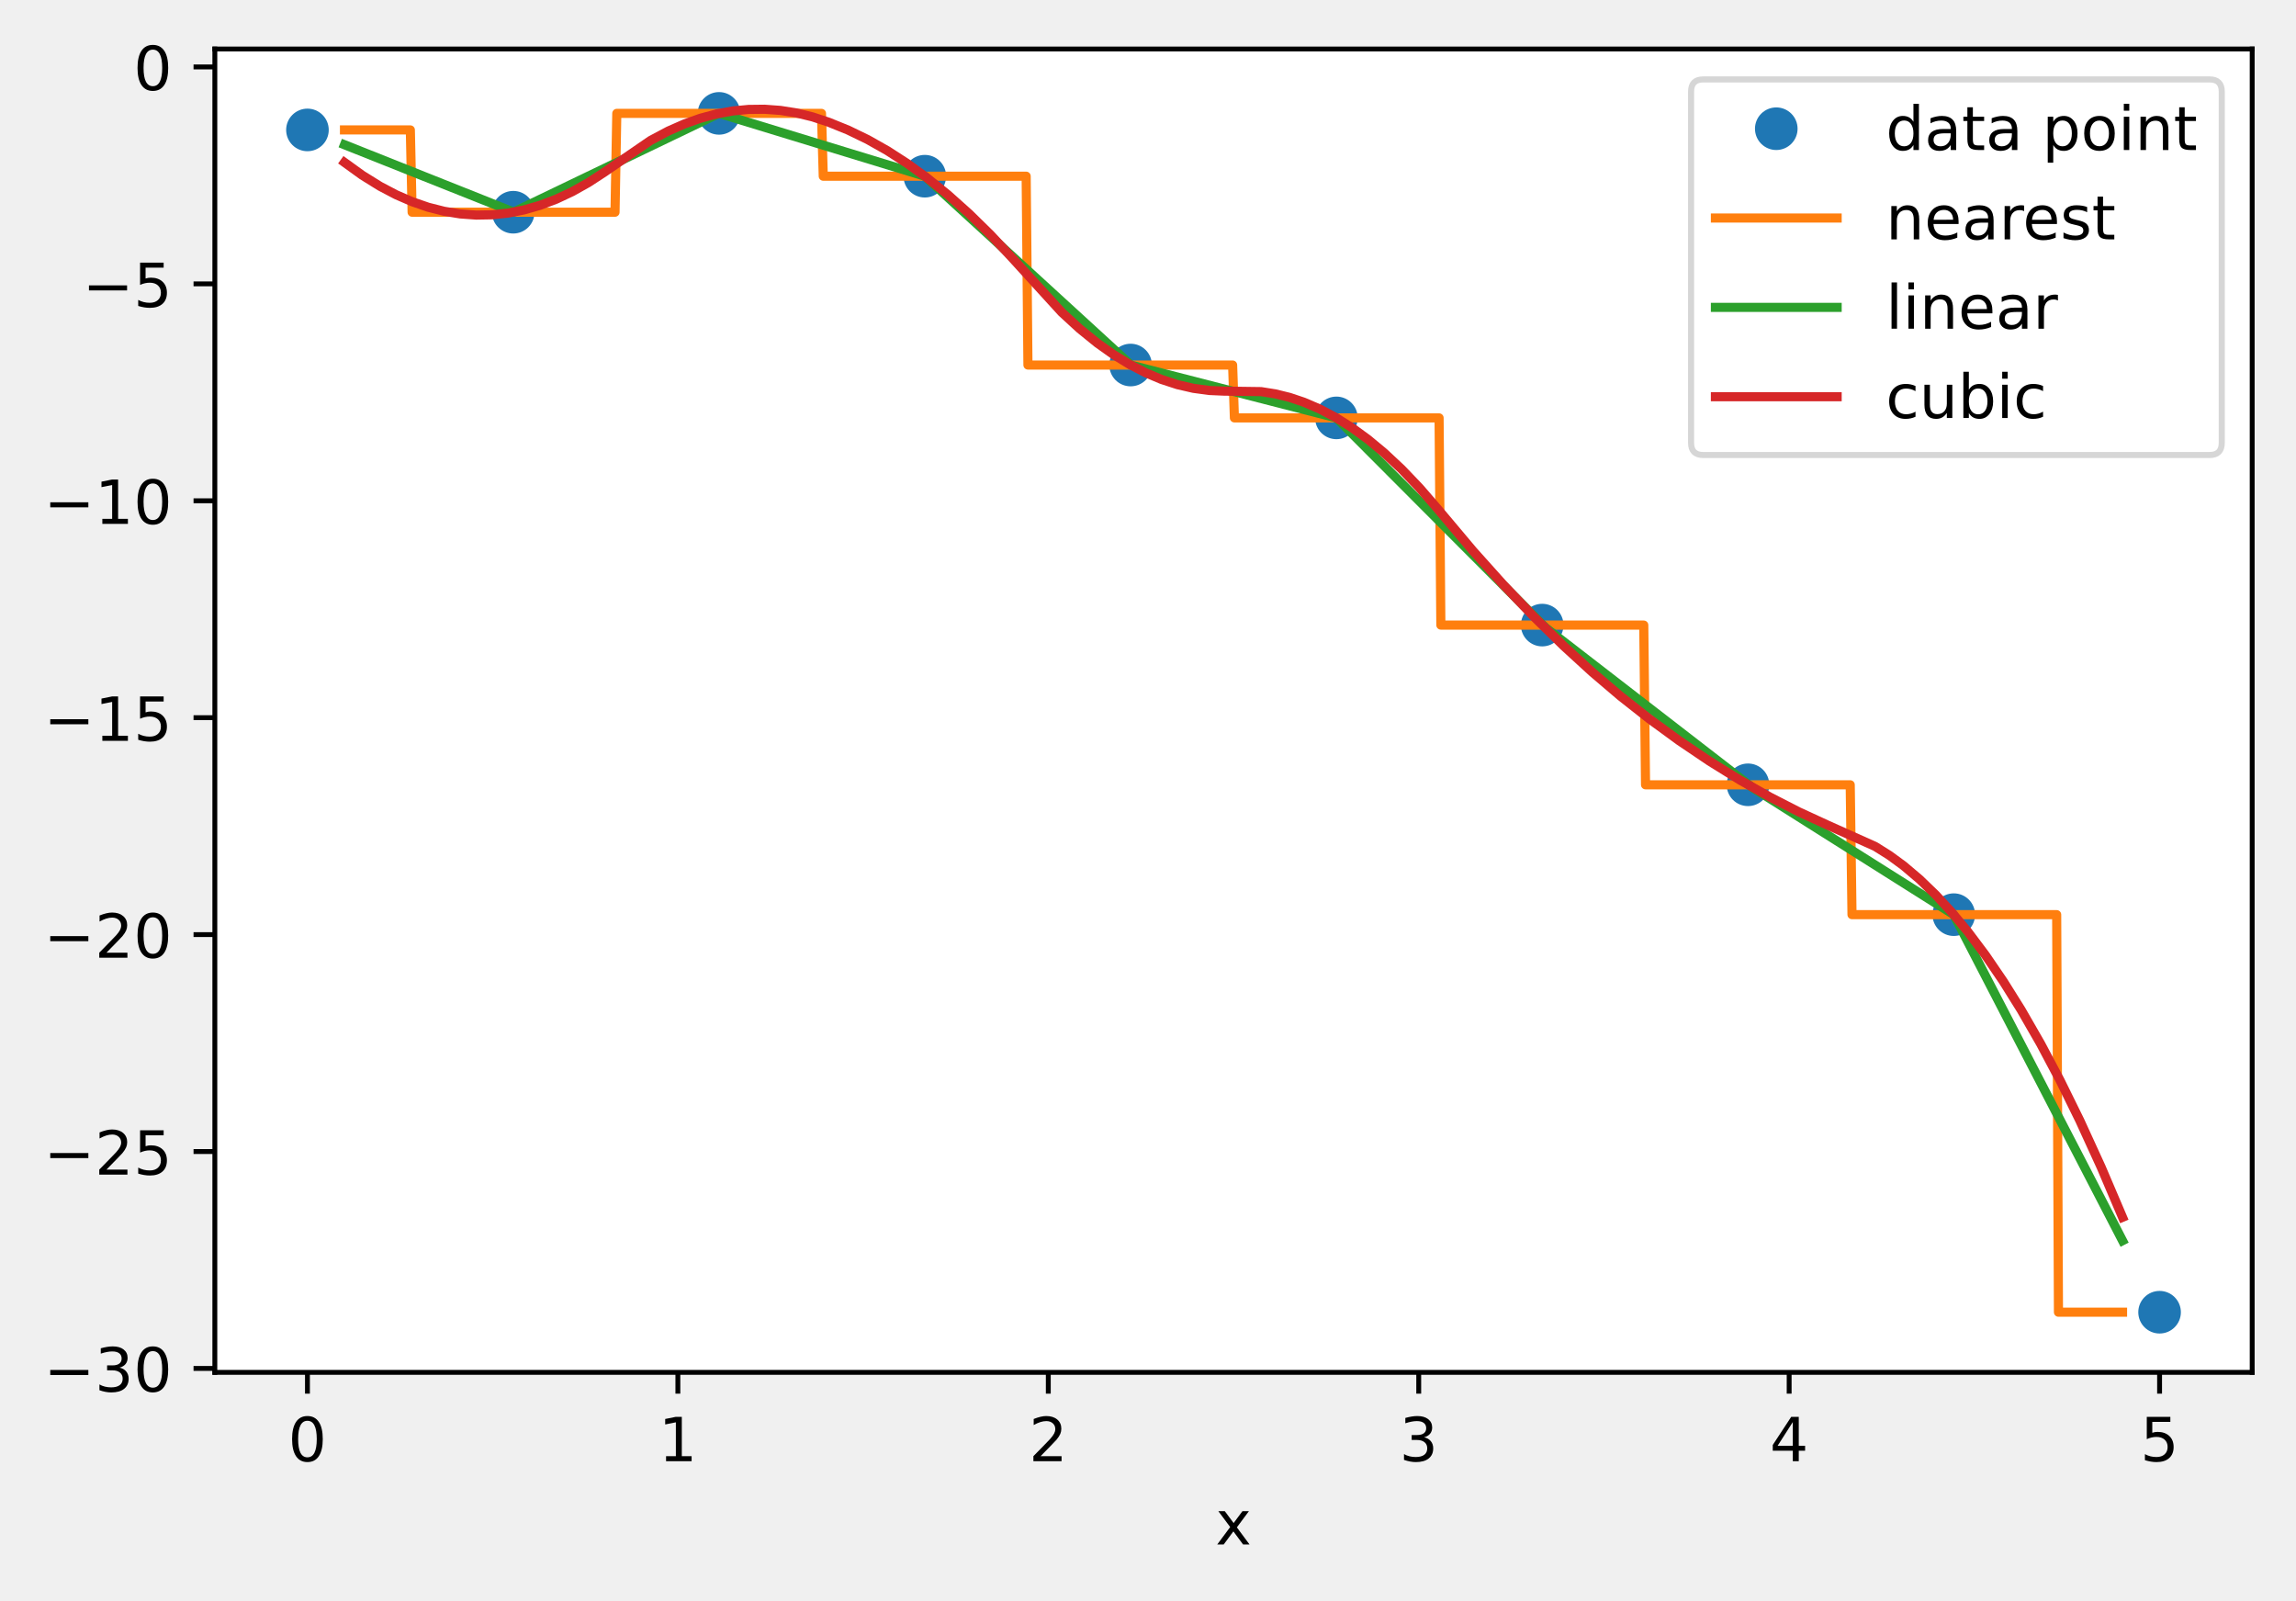
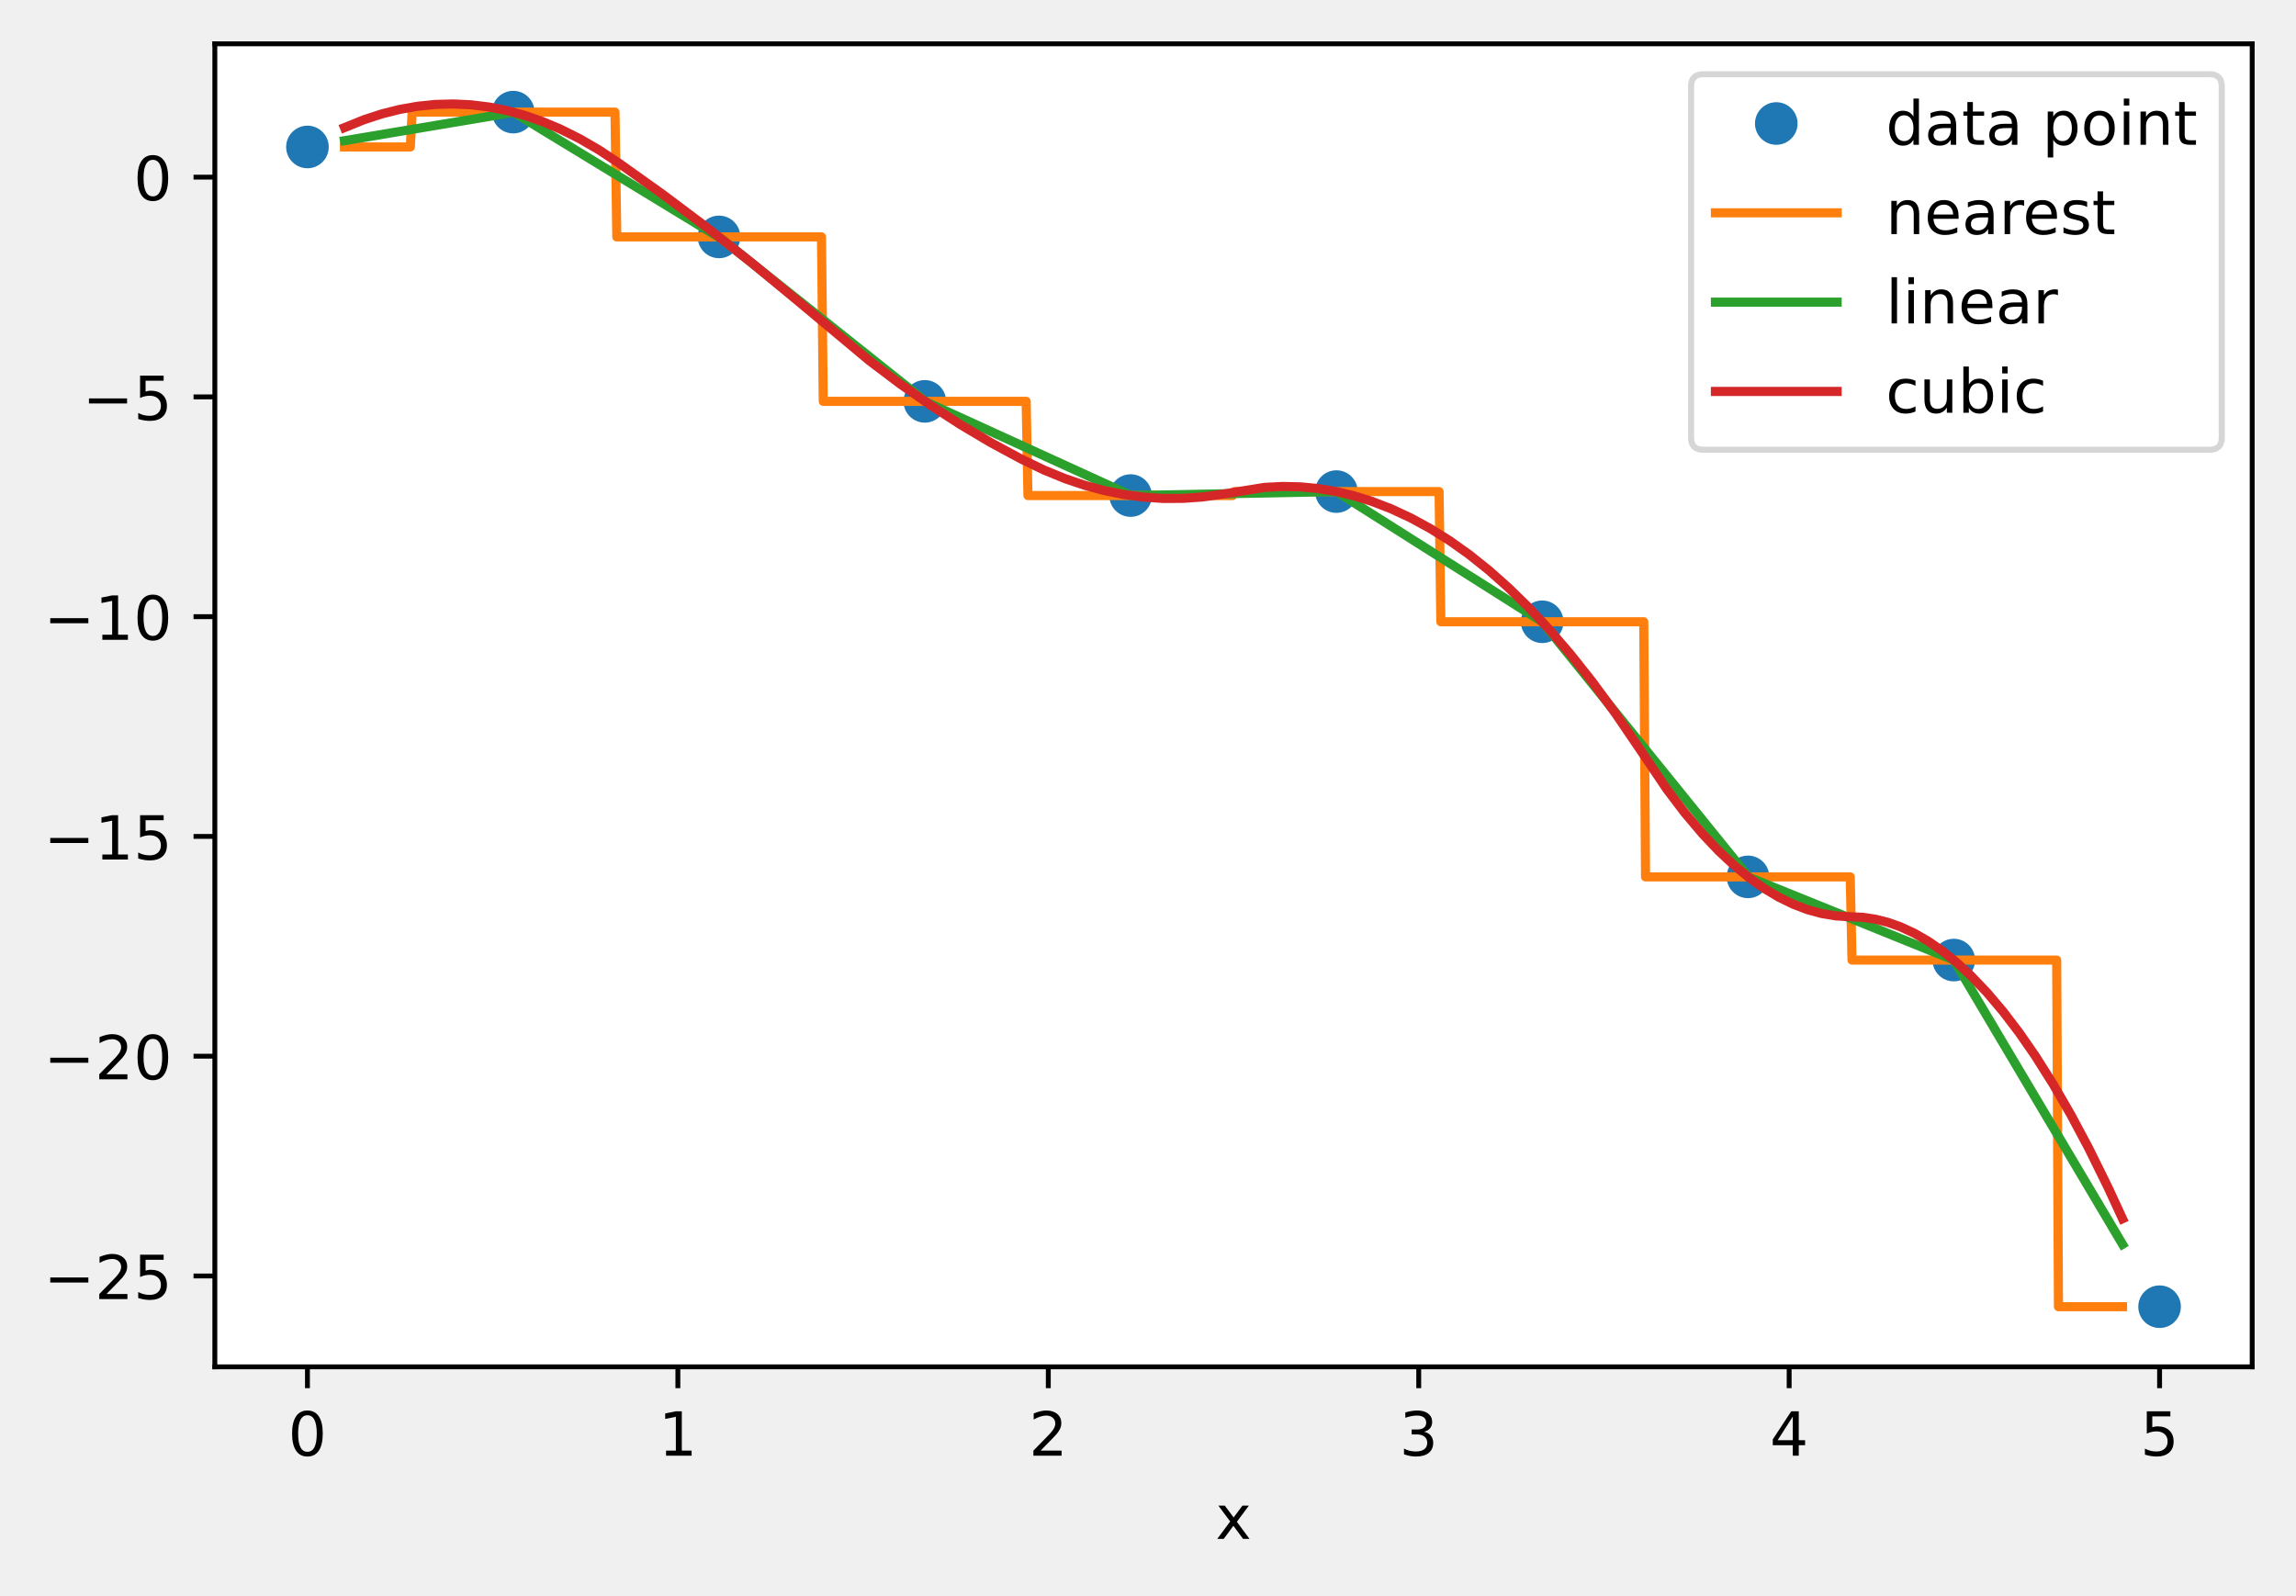
- <svg xmlns="http://www.w3.org/2000/svg" xmlns:xlink="http://www.w3.org/1999/xlink" height="263.047pt" version="1.1" viewBox="0 0 377.305 263.047" width="377.305pt">
+ <svg xmlns="http://www.w3.org/2000/svg" xmlns:xlink="http://www.w3.org/1999/xlink" height="262.196pt" version="1.1" viewBox="0 0 377.305 262.196" width="377.305pt">
  <defs>
    <style type="text/css">*{stroke-linecap:butt;stroke-linejoin:round;}</style>
  </defs>
  <g id="figure_1">
    <g id="patch_1">
-       <path d="M 0 263.047  L 377.305 263.047  L 377.305 0  L 0 0  z " style="fill:none;" />
+       <path d="M 0 262.196  L 377.305 262.196  L 377.305 0  L 0 0  z " style="fill:none;" />
    </g>
    <g id="axes_1">
      <g id="patch_2">
-         <path d="M 35.305 225.49  L 370.105 225.49  L 370.105 8.05  L 35.305 8.05  z " style="fill:#ffffff;" />
+         <path d="M 35.305 224.64  L 370.105 224.64  L 370.105 7.2  L 35.305 7.2  z " style="fill:#ffffff;" />
      </g>
      <g id="matplotlib.axis_1">
        <g id="xtick_1">
          <g id="line2d_1">
            <defs>
-               <path d="M 0 0  L 0 3.5  " id="m80d52410b5" style="stroke:#000000;stroke-width:0.8;" />
-             </defs>
-             <g>
-               <use style="stroke:#000000;stroke-width:0.8;" x="50.523" xlink:href="#m80d52410b5" y="225.49" />
+               <path d="M 0 0  L 0 3.5  " id="m4af5f1c2d8" style="stroke:#000000;stroke-width:0.8;" />
+             </defs>
+             <g>
+               <use style="stroke:#000000;stroke-width:0.8;" x="50.523" xlink:href="#m4af5f1c2d8" y="224.64" />
            </g>
          </g>
          <g id="text_1">
-             <g transform="translate(47.34162 240.0888)scale(0.1 -0.1)">
+             <g transform="translate(47.34162 239.2384)scale(0.1 -0.1)">
              <defs>
                <path d="M 31.781 66.406  Q 24.172 66.406 20.328 58.906  Q 16.5 51.422 16.5 36.375  Q 16.5 21.391 20.328 13.891  Q 24.172 6.391 31.781 6.391  Q 39.453 6.391 43.281 13.891  Q 47.125 21.391 47.125 36.375  Q 47.125 51.422 43.281 58.906  Q 39.453 66.406 31.781 66.406  z M 31.781 74.219  Q 44.047 74.219 50.516 64.516  Q 56.984 54.828 56.984 36.375  Q 56.984 17.969 50.516 8.266  Q 44.047 -1.422 31.781 -1.422  Q 19.531 -1.422 13.062 8.266  Q 6.594 17.969 6.594 36.375  Q 6.594 54.828 13.062 64.516  Q 19.531 74.219 31.781 74.219  z " id="DejaVuSans-48" />
              </defs>
              <use xlink:href="#DejaVuSans-48" />
            </g>
          </g>
        </g>
        <g id="xtick_2">
          <g id="line2d_2">
            <g>
-               <use style="stroke:#000000;stroke-width:0.8;" x="111.396" xlink:href="#m80d52410b5" y="225.49" />
+               <use style="stroke:#000000;stroke-width:0.8;" x="111.396" xlink:href="#m4af5f1c2d8" y="224.64" />
            </g>
          </g>
          <g id="text_2">
-             <g transform="translate(108.2143 240.0888)scale(0.1 -0.1)">
+             <g transform="translate(108.2143 239.2384)scale(0.1 -0.1)">
              <defs>
                <path d="M 12.406 8.297  L 28.516 8.297  L 28.516 63.922  L 10.984 60.406  L 10.984 69.391  L 28.422 72.906  L 38.281 72.906  L 38.281 8.297  L 54.391 8.297  L 54.391 0  L 12.406 0  z " id="DejaVuSans-49" />
              </defs>
              <use xlink:href="#DejaVuSans-49" />
            </g>
          </g>
        </g>
        <g id="xtick_3">
          <g id="line2d_3">
            <g>
-               <use style="stroke:#000000;stroke-width:0.8;" x="172.268" xlink:href="#m80d52410b5" y="225.49" />
+               <use style="stroke:#000000;stroke-width:0.8;" x="172.268" xlink:href="#m4af5f1c2d8" y="224.64" />
            </g>
          </g>
          <g id="text_3">
-             <g transform="translate(169.0871 240.0888)scale(0.1 -0.1)">
+             <g transform="translate(169.0871 239.2384)scale(0.1 -0.1)">
              <defs>
                <path d="M 19.188 8.297  L 53.609 8.297  L 53.609 0  L 7.328 0  L 7.328 8.297  Q 12.938 14.109 22.625 23.891  Q 32.328 33.688 34.812 36.531  Q 39.547 41.844 41.422 45.531  Q 43.312 49.219 43.312 52.781  Q 43.312 58.594 39.234 62.25  Q 35.156 65.922 28.609 65.922  Q 23.969 65.922 18.812 64.312  Q 13.672 62.703 7.812 59.422  L 7.812 69.391  Q 13.766 71.781 18.938 73  Q 24.125 74.219 28.422 74.219  Q 39.75 74.219 46.484 68.547  Q 53.219 62.891 53.219 53.422  Q 53.219 48.922 51.531 44.891  Q 49.859 40.875 45.406 35.406  Q 44.188 33.984 37.641 27.219  Q 31.109 20.453 19.188 8.297  z " id="DejaVuSans-50" />
              </defs>
              <use xlink:href="#DejaVuSans-50" />
            </g>
          </g>
        </g>
        <g id="xtick_4">
          <g id="line2d_4">
            <g>
-               <use style="stroke:#000000;stroke-width:0.8;" x="233.141" xlink:href="#m80d52410b5" y="225.49" />
+               <use style="stroke:#000000;stroke-width:0.8;" x="233.141" xlink:href="#m4af5f1c2d8" y="224.64" />
            </g>
          </g>
          <g id="text_4">
-             <g transform="translate(229.9598 240.0888)scale(0.1 -0.1)">
+             <g transform="translate(229.9598 239.2384)scale(0.1 -0.1)">
              <defs>
                <path d="M 40.578 39.312  Q 47.656 37.797 51.625 33  Q 55.609 28.219 55.609 21.188  Q 55.609 10.406 48.188 4.484  Q 40.766 -1.422 27.094 -1.422  Q 22.516 -1.422 17.656 -0.516  Q 12.797 0.391 7.625 2.203  L 7.625 11.719  Q 11.719 9.328 16.594 8.109  Q 21.484 6.891 26.812 6.891  Q 36.078 6.891 40.938 10.547  Q 45.797 14.203 45.797 21.188  Q 45.797 27.641 41.281 31.266  Q 36.766 34.906 28.719 34.906  L 20.219 34.906  L 20.219 43.016  L 29.109 43.016  Q 36.375 43.016 40.234 45.922  Q 44.094 48.828 44.094 54.297  Q 44.094 59.906 40.109 62.906  Q 36.141 65.922 28.719 65.922  Q 24.656 65.922 20.016 65.031  Q 15.375 64.156 9.812 62.312  L 9.812 71.094  Q 15.438 72.656 20.344 73.438  Q 25.25 74.219 29.594 74.219  Q 40.828 74.219 47.359 69.109  Q 53.906 64.016 53.906 55.328  Q 53.906 49.266 50.438 45.094  Q 46.969 40.922 40.578 39.312  z " id="DejaVuSans-51" />
              </defs>
              <use xlink:href="#DejaVuSans-51" />
            </g>
          </g>
        </g>
        <g id="xtick_5">
          <g id="line2d_5">
            <g>
-               <use style="stroke:#000000;stroke-width:0.8;" x="294.014" xlink:href="#m80d52410b5" y="225.49" />
+               <use style="stroke:#000000;stroke-width:0.8;" x="294.014" xlink:href="#m4af5f1c2d8" y="224.64" />
            </g>
          </g>
          <g id="text_5">
-             <g transform="translate(290.8325 240.0888)scale(0.1 -0.1)">
+             <g transform="translate(290.8325 239.2384)scale(0.1 -0.1)">
              <defs>
                <path d="M 37.797 64.312  L 12.891 25.391  L 37.797 25.391  z M 35.203 72.906  L 47.609 72.906  L 47.609 25.391  L 58.016 25.391  L 58.016 17.188  L 47.609 17.188  L 47.609 0  L 37.797 0  L 37.797 17.188  L 4.891 17.188  L 4.891 26.703  z " id="DejaVuSans-52" />
              </defs>
              <use xlink:href="#DejaVuSans-52" />
            </g>
          </g>
        </g>
        <g id="xtick_6">
          <g id="line2d_6">
            <g>
-               <use style="stroke:#000000;stroke-width:0.8;" x="354.887" xlink:href="#m80d52410b5" y="225.49" />
+               <use style="stroke:#000000;stroke-width:0.8;" x="354.887" xlink:href="#m4af5f1c2d8" y="224.64" />
            </g>
          </g>
          <g id="text_6">
-             <g transform="translate(351.7053 240.0888)scale(0.1 -0.1)">
+             <g transform="translate(351.7053 239.2384)scale(0.1 -0.1)">
              <defs>
                <path d="M 10.797 72.906  L 49.516 72.906  L 49.516 64.594  L 19.828 64.594  L 19.828 46.734  Q 21.969 47.469 24.109 47.828  Q 26.266 48.188 28.422 48.188  Q 40.625 48.188 47.75 41.5  Q 54.891 34.812 54.891 23.391  Q 54.891 11.625 47.562 5.094  Q 40.234 -1.422 26.906 -1.422  Q 22.312 -1.422 17.547 -0.641  Q 12.797 0.141 7.719 1.703  L 7.719 11.625  Q 12.109 9.234 16.797 8.062  Q 21.484 6.891 26.703 6.891  Q 35.156 6.891 40.078 11.328  Q 45.016 15.766 45.016 23.391  Q 45.016 31 40.078 35.438  Q 35.156 39.891 26.703 39.891  Q 22.75 39.891 18.812 39.016  Q 14.891 38.141 10.797 36.281  z " id="DejaVuSans-53" />
              </defs>
              <use xlink:href="#DejaVuSans-53" />
            </g>
          </g>
        </g>
        <g id="text_7">
-           <g transform="translate(199.7453 253.767)scale(0.1 -0.1)">
+           <g transform="translate(199.7453 252.9166)scale(0.1 -0.1)">
            <defs>
              <path d="M 54.891 54.688  L 35.109 28.078  L 55.906 0  L 45.312 0  L 29.391 21.484  L 13.484 0  L 2.875 0  L 24.125 28.609  L 4.688 54.688  L 15.281 54.688  L 29.781 35.203  L 44.281 54.688  z " id="DejaVuSans-120" />
            </defs>
            <use xlink:href="#DejaVuSans-120" />
          </g>
        </g>
      </g>
      <g id="matplotlib.axis_2">
        <g id="ytick_1">
          <g id="line2d_7">
            <defs>
-               <path d="M 0 0  L -3.5 0  " id="m81caa32675" style="stroke:#000000;stroke-width:0.8;" />
-             </defs>
-             <g>
-               <use style="stroke:#000000;stroke-width:0.8;" x="35.305" xlink:href="#m81caa32675" y="224.845" />
+               <path d="M 0 0  L -3.5 0  " id="m3570842335" style="stroke:#000000;stroke-width:0.8;" />
+             </defs>
+             <g>
+               <use style="stroke:#000000;stroke-width:0.8;" x="35.305" xlink:href="#m3570842335" y="209.704" />
            </g>
          </g>
          <g id="text_8">
-             <g transform="translate(7.2 228.6447)scale(0.1 -0.1)">
+             <g transform="translate(7.2 213.5032)scale(0.1 -0.1)">
              <defs>
                <path d="M 10.594 35.5  L 73.188 35.5  L 73.188 27.203  L 10.594 27.203  z " id="DejaVuSans-8722" />
              </defs>
              <use xlink:href="#DejaVuSans-8722" />
-               <use x="83.789" xlink:href="#DejaVuSans-51" />
-               <use x="147.412" xlink:href="#DejaVuSans-48" />
+               <use x="83.789" xlink:href="#DejaVuSans-50" />
+               <use x="147.412" xlink:href="#DejaVuSans-53" />
            </g>
          </g>
        </g>
        <g id="ytick_2">
          <g id="line2d_8">
            <g>
-               <use style="stroke:#000000;stroke-width:0.8;" x="35.305" xlink:href="#m81caa32675" y="189.204" />
+               <use style="stroke:#000000;stroke-width:0.8;" x="35.305" xlink:href="#m3570842335" y="173.586" />
            </g>
          </g>
          <g id="text_9">
-             <g transform="translate(7.2 193.0037)scale(0.1 -0.1)">
+             <g transform="translate(7.2 177.3848)scale(0.1 -0.1)">
              <use xlink:href="#DejaVuSans-8722" />
              <use x="83.789" xlink:href="#DejaVuSans-50" />
-               <use x="147.412" xlink:href="#DejaVuSans-53" />
+               <use x="147.412" xlink:href="#DejaVuSans-48" />
            </g>
          </g>
        </g>
        <g id="ytick_3">
          <g id="line2d_9">
            <g>
-               <use style="stroke:#000000;stroke-width:0.8;" x="35.305" xlink:href="#m81caa32675" y="153.563" />
+               <use style="stroke:#000000;stroke-width:0.8;" x="35.305" xlink:href="#m3570842335" y="137.467" />
            </g>
          </g>
          <g id="text_10">
-             <g transform="translate(7.2 157.3626)scale(0.1 -0.1)">
-               <use xlink:href="#DejaVuSans-8722" />
-               <use x="83.789" xlink:href="#DejaVuSans-50" />
-               <use x="147.412" xlink:href="#DejaVuSans-48" />
+             <g transform="translate(7.2 141.2663)scale(0.1 -0.1)">
+               <use xlink:href="#DejaVuSans-8722" />
+               <use x="83.789" xlink:href="#DejaVuSans-49" />
+               <use x="147.412" xlink:href="#DejaVuSans-53" />
            </g>
          </g>
        </g>
        <g id="ytick_4">
          <g id="line2d_10">
            <g>
-               <use style="stroke:#000000;stroke-width:0.8;" x="35.305" xlink:href="#m81caa32675" y="117.922" />
+               <use style="stroke:#000000;stroke-width:0.8;" x="35.305" xlink:href="#m3570842335" y="101.349" />
            </g>
          </g>
          <g id="text_11">
-             <g transform="translate(7.2 121.7216)scale(0.1 -0.1)">
+             <g transform="translate(7.2 105.1478)scale(0.1 -0.1)">
              <use xlink:href="#DejaVuSans-8722" />
              <use x="83.789" xlink:href="#DejaVuSans-49" />
-               <use x="147.412" xlink:href="#DejaVuSans-53" />
+               <use x="147.412" xlink:href="#DejaVuSans-48" />
            </g>
          </g>
        </g>
        <g id="ytick_5">
          <g id="line2d_11">
            <g>
-               <use style="stroke:#000000;stroke-width:0.8;" x="35.305" xlink:href="#m81caa32675" y="82.281" />
+               <use style="stroke:#000000;stroke-width:0.8;" x="35.305" xlink:href="#m3570842335" y="65.23" />
            </g>
          </g>
          <g id="text_12">
-             <g transform="translate(7.2 86.08053)scale(0.1 -0.1)">
-               <use xlink:href="#DejaVuSans-8722" />
-               <use x="83.789" xlink:href="#DejaVuSans-49" />
-               <use x="147.412" xlink:href="#DejaVuSans-48" />
+             <g transform="translate(13.5625 69.02937)scale(0.1 -0.1)">
+               <use xlink:href="#DejaVuSans-8722" />
+               <use x="83.789" xlink:href="#DejaVuSans-53" />
            </g>
          </g>
        </g>
        <g id="ytick_6">
          <g id="line2d_12">
            <g>
-               <use style="stroke:#000000;stroke-width:0.8;" x="35.305" xlink:href="#m81caa32675" y="46.64" />
+               <use style="stroke:#000000;stroke-width:0.8;" x="35.305" xlink:href="#m3570842335" y="29.112" />
            </g>
          </g>
          <g id="text_13">
-             <g transform="translate(13.5625 50.43948)scale(0.1 -0.1)">
-               <use xlink:href="#DejaVuSans-8722" />
-               <use x="83.789" xlink:href="#DejaVuSans-53" />
-             </g>
-           </g>
-         </g>
-         <g id="ytick_7">
-           <g id="line2d_13">
-             <g>
-               <use style="stroke:#000000;stroke-width:0.8;" x="35.305" xlink:href="#m81caa32675" y="10.999" />
-             </g>
-           </g>
-           <g id="text_14">
-             <g transform="translate(21.94219 14.79844)scale(0.1 -0.1)">
+             <g transform="translate(21.94219 32.9109)scale(0.1 -0.1)">
              <use xlink:href="#DejaVuSans-48" />
            </g>
          </g>
        </g>
      </g>
+       <g id="line2d_13">
+         <defs>
+           <path d="M 0 3  C 0.796 3 1.559 2.684 2.121 2.121  C 2.684 1.559 3 0.796 3 0  C 3 -0.796 2.684 -1.559 2.121 -2.121  C 1.559 -2.684 0.796 -3 0 -3  C -0.796 -3 -1.559 -2.684 -2.121 -2.121  C -2.684 -1.559 -3 -0.796 -3 0  C -3 0.796 -2.684 1.559 -2.121 2.121  C -1.559 2.684 -0.796 3 0 3  z " id="m190fa934e5" style="stroke:#1f77b4;" />
+         </defs>
+         <g clip-path="url(#p4883235bec)">
+           <use style="fill:#1f77b4;stroke:#1f77b4;" x="50.523" xlink:href="#m190fa934e5" y="24.154" />
+           <use style="fill:#1f77b4;stroke:#1f77b4;" x="84.341" xlink:href="#m190fa934e5" y="18.426" />
+           <use style="fill:#1f77b4;stroke:#1f77b4;" x="118.159" xlink:href="#m190fa934e5" y="38.936" />
+           <use style="fill:#1f77b4;stroke:#1f77b4;" x="151.977" xlink:href="#m190fa934e5" y="65.963" />
+           <use style="fill:#1f77b4;stroke:#1f77b4;" x="185.796" xlink:href="#m190fa934e5" y="81.446" />
+           <use style="fill:#1f77b4;stroke:#1f77b4;" x="219.614" xlink:href="#m190fa934e5" y="80.791" />
+           <use style="fill:#1f77b4;stroke:#1f77b4;" x="253.432" xlink:href="#m190fa934e5" y="102.189" />
+           <use style="fill:#1f77b4;stroke:#1f77b4;" x="287.25" xlink:href="#m190fa934e5" y="144.115" />
+           <use style="fill:#1f77b4;stroke:#1f77b4;" x="321.068" xlink:href="#m190fa934e5" y="157.787" />
+           <use style="fill:#1f77b4;stroke:#1f77b4;" x="354.887" xlink:href="#m190fa934e5" y="214.756" />
+         </g>
+       </g>
      <g id="line2d_14">
-         <defs>
-           <path d="M 0 3  C 0.796 3 1.559 2.684 2.121 2.121  C 2.684 1.559 3 0.796 3 0  C 3 -0.796 2.684 -1.559 2.121 -2.121  C 1.559 -2.684 0.796 -3 0 -3  C -0.796 -3 -1.559 -2.684 -2.121 -2.121  C -2.684 -1.559 -3 -0.796 -3 0  C -3 0.796 -2.684 1.559 -2.121 2.121  C -1.559 2.684 -0.796 3 0 3  z " id="m2f238546bc" style="stroke:#1f77b4;" />
-         </defs>
-         <g clip-path="url(#p3d107ce459)">
-           <use style="fill:#1f77b4;stroke:#1f77b4;" x="50.523" xlink:href="#m2f238546bc" y="21.348" />
-           <use style="fill:#1f77b4;stroke:#1f77b4;" x="84.341" xlink:href="#m2f238546bc" y="34.869" />
-           <use style="fill:#1f77b4;stroke:#1f77b4;" x="118.159" xlink:href="#m2f238546bc" y="18.628" />
-           <use style="fill:#1f77b4;stroke:#1f77b4;" x="151.977" xlink:href="#m2f238546bc" y="28.951" />
-           <use style="fill:#1f77b4;stroke:#1f77b4;" x="185.796" xlink:href="#m2f238546bc" y="59.977" />
-           <use style="fill:#1f77b4;stroke:#1f77b4;" x="219.614" xlink:href="#m2f238546bc" y="68.662" />
-           <use style="fill:#1f77b4;stroke:#1f77b4;" x="253.432" xlink:href="#m2f238546bc" y="102.708" />
-           <use style="fill:#1f77b4;stroke:#1f77b4;" x="287.25" xlink:href="#m2f238546bc" y="128.949" />
-           <use style="fill:#1f77b4;stroke:#1f77b4;" x="321.068" xlink:href="#m2f238546bc" y="150.286" />
-           <use style="fill:#1f77b4;stroke:#1f77b4;" x="354.887" xlink:href="#m2f238546bc" y="215.607" />
-         </g>
+         <path clip-path="url(#p4883235bec)" d="M 56.61 24.154  L 67.432 24.154  L 67.724 18.426  L 101.067 18.426  L 101.36 38.936  L 134.995 38.936  L 135.288 65.963  L 168.631 65.963  L 168.923 81.446  L 202.558 81.446  L 202.851 80.791  L 236.486 80.791  L 236.779 102.189  L 270.122 102.189  L 270.414 144.115  L 304.05 144.115  L 304.342 157.787  L 337.977 157.787  L 338.27 214.756  L 348.799 214.756  L 348.799 214.756  " style="fill:none;stroke:#ff7f0e;stroke-linecap:square;stroke-width:1.5;" />
      </g>
      <g id="line2d_15">
-         <path clip-path="url(#p3d107ce459)" d="M 56.61 21.348  L 67.432 21.348  L 67.724 34.869  L 101.067 34.869  L 101.36 18.628  L 134.995 18.628  L 135.288 28.951  L 168.631 28.951  L 168.923 59.977  L 202.558 59.977  L 202.851 68.662  L 236.486 68.662  L 236.779 102.708  L 270.122 102.708  L 270.414 128.949  L 304.05 128.949  L 304.342 150.286  L 337.977 150.286  L 338.27 215.607  L 348.799 215.607  L 348.799 215.607  " style="fill:none;stroke:#ff7f0e;stroke-linecap:square;stroke-width:1.5;" />
+         <path clip-path="url(#p4883235bec)" d="M 56.61 23.123  L 84.396 18.459  L 118.616 39.301  L 152.252 66.088  L 185.887 81.445  L 219.522 80.793  L 220.4 81.289  L 253.45 102.211  L 287.378 144.167  L 321.013 157.765  L 321.891 159.173  L 348.799 204.502  L 348.799 204.502  " style="fill:none;stroke:#2ca02c;stroke-linecap:square;stroke-width:1.5;" />
      </g>
      <g id="line2d_16">
-         <path clip-path="url(#p3d107ce459)" d="M 56.61 23.782  L 84.396 34.843  L 118.031 18.689  L 118.616 18.767  L 151.959 28.946  L 156.054 32.691  L 185.887 60  L 219.522 68.638  L 220.4 69.453  L 254.035 103.176  L 287.963 129.399  L 321.013 150.251  L 322.183 152.44  L 348.799 203.849  L 348.799 203.849  " style="fill:none;stroke:#2ca02c;stroke-linecap:square;stroke-width:1.5;" />
-       </g>
-       <g id="line2d_17">
-         <path clip-path="url(#p3d107ce459)" d="M 56.61 26.685  L 59.535 28.796  L 62.46 30.613  L 65.092 31.996  L 67.724 33.141  L 70.357 34.048  L 72.989 34.717  L 75.621 35.147  L 78.254 35.339  L 80.886 35.292  L 83.518 35.007  L 86.151 34.484  L 88.783 33.723  L 91.415 32.723  L 94.048 31.485  L 96.68 30.008  L 99.312 28.293  L 106.917 23.076  L 109.842 21.523  L 112.474 20.363  L 115.106 19.429  L 117.739 18.72  L 120.371 18.237  L 123.003 17.98  L 125.636 17.949  L 128.268 18.143  L 130.9 18.563  L 133.533 19.208  L 136.165 20.075  L 139.382 21.379  L 142.6 22.939  L 145.817 24.756  L 149.034 26.83  L 152.252 29.16  L 155.761 31.994  L 159.271 35.134  L 162.781 38.58  L 166.291 42.33  L 174.48 51.311  L 177.405 53.998  L 180.33 56.374  L 182.962 58.245  L 185.595 59.863  L 188.227 61.229  L 190.859 62.341  L 193.492 63.201  L 196.124 63.807  L 198.756 64.161  L 201.096 64.263  L 207.238 64.346  L 209.578 64.717  L 211.918 65.295  L 214.258 66.081  L 216.89 67.213  L 219.522 68.609  L 222.155 70.266  L 224.787 72.187  L 227.419 74.37  L 230.344 77.104  L 233.269 80.162  L 236.194 83.544  L 242.043 90.498  L 247.016 96.045  L 251.988 101.257  L 256.96 106.133  L 261.64 110.416  L 266.319 114.401  L 270.999 118.089  L 275.971 121.722  L 280.944 125.081  L 285.916 128.167  L 290.888 130.98  L 295.568 133.379  L 300.247 135.535  L 308.144 139.075  L 310.484 140.541  L 312.824 142.256  L 315.456 144.484  L 318.089 147.027  L 320.721 149.885  L 323.353 153.059  L 326.278 156.956  L 329.203 161.242  L 332.128 165.918  L 335.345 171.511  L 338.562 177.575  L 341.78 184.111  L 345.289 191.778  L 348.799 200.006  L 348.799 200.006  " style="fill:none;stroke:#d62728;stroke-linecap:square;stroke-width:1.5;" />
+         <path clip-path="url(#p4883235bec)" d="M 56.61 20.972  L 59.827 19.671  L 62.752 18.718  L 65.677 17.983  L 68.602 17.466  L 71.527 17.167  L 74.452 17.085  L 77.376 17.222  L 80.301 17.577  L 83.226 18.15  L 86.151 18.941  L 89.076 19.949  L 92 21.176  L 95.218 22.778  L 98.435 24.643  L 101.652 26.77  L 108.964 31.986  L 116.276 37.477  L 123.588 43.244  L 130.9 49.286  L 142.892 59.302  L 147.864 63.058  L 152.837 66.546  L 157.809 69.768  L 162.781 72.723  L 167.753 75.411  L 171.555 77.249  L 175.065 78.682  L 178.282 79.766  L 181.5 80.632  L 184.717 81.279  L 187.934 81.707  L 191.152 81.916  L 194.369 81.907  L 197.586 81.68  L 200.804 81.233  L 207.823 80.1  L 210.748 79.952  L 213.673 80.014  L 216.598 80.288  L 219.522 80.773  L 222.447 81.468  L 225.372 82.374  L 228.589 83.615  L 231.807 85.111  L 235.024 86.862  L 238.241 88.872  L 241.458 91.163  L 244.676 93.739  L 247.893 96.599  L 251.11 99.743  L 254.62 103.497  L 258.13 107.59  L 261.64 112.02  L 265.442 117.202  L 269.244 122.781  L 273.924 129.722  L 276.849 133.578  L 279.774 137.042  L 282.406 139.824  L 285.038 142.289  L 287.671 144.437  L 290.01 146.079  L 292.35 147.47  L 294.69 148.611  L 297.03 149.501  L 299.37 150.14  L 301.71 150.528  L 304.05 150.665  L 306.097 150.759  L 308.144 151.061  L 310.192 151.572  L 312.239 152.292  L 314.579 153.37  L 316.919 154.721  L 319.259 156.345  L 321.598 158.241  L 323.938 160.41  L 326.571 163.176  L 329.203 166.287  L 331.835 169.744  L 334.468 173.545  L 337.392 178.174  L 340.317 183.229  L 343.242 188.71  L 346.459 195.231  L 348.799 200.298  L 348.799 200.298  " style="fill:none;stroke:#d62728;stroke-linecap:square;stroke-width:1.5;" />
      </g>
      <g id="patch_3">
-         <path d="M 35.305 225.49  L 35.305 8.05  " style="fill:none;stroke:#000000;stroke-linecap:square;stroke-linejoin:miter;stroke-width:0.8;" />
+         <path d="M 35.305 224.64  L 35.305 7.2  " style="fill:none;stroke:#000000;stroke-linecap:square;stroke-linejoin:miter;stroke-width:0.8;" />
      </g>
      <g id="patch_4">
-         <path d="M 370.105 225.49  L 370.105 8.05  " style="fill:none;stroke:#000000;stroke-linecap:square;stroke-linejoin:miter;stroke-width:0.8;" />
+         <path d="M 370.105 224.64  L 370.105 7.2  " style="fill:none;stroke:#000000;stroke-linecap:square;stroke-linejoin:miter;stroke-width:0.8;" />
      </g>
      <g id="patch_5">
-         <path d="M 35.305 225.49  L 370.105 225.49  " style="fill:none;stroke:#000000;stroke-linecap:square;stroke-linejoin:miter;stroke-width:0.8;" />
+         <path d="M 35.305 224.64  L 370.105 224.64  " style="fill:none;stroke:#000000;stroke-linecap:square;stroke-linejoin:miter;stroke-width:0.8;" />
      </g>
      <g id="patch_6">
-         <path d="M 35.305 8.05  L 370.105 8.05  " style="fill:none;stroke:#000000;stroke-linecap:square;stroke-linejoin:miter;stroke-width:0.8;" />
+         <path d="M 35.305 7.2  L 370.105 7.2  " style="fill:none;stroke:#000000;stroke-linecap:square;stroke-linejoin:miter;stroke-width:0.8;" />
      </g>
      <g id="legend_1">
        <g id="patch_7">
-           <path d="M 279.898 74.763  L 363.105 74.763  Q 365.105 74.763 365.105 72.763  L 365.105 15.05  Q 365.105 13.05 363.105 13.05  L 279.898 13.05  Q 277.898 13.05 277.898 15.05  L 277.898 72.763  Q 277.898 74.763 279.898 74.763  z " style="fill:#ffffff;opacity:0.8;stroke:#cccccc;stroke-linejoin:miter;" />
-         </g>
-         <g id="line2d_18" />
-         <g id="line2d_19">
+           <path d="M 279.898 73.912  L 363.105 73.912  Q 365.105 73.912 365.105 71.912  L 365.105 14.2  Q 365.105 12.2 363.105 12.2  L 279.898 12.2  Q 277.898 12.2 277.898 14.2  L 277.898 71.912  Q 277.898 73.912 279.898 73.912  z " style="fill:#ffffff;opacity:0.8;stroke:#cccccc;stroke-linejoin:miter;" />
+         </g>
+         <g id="line2d_17" />
+         <g id="line2d_18">
          <g>
-             <use style="fill:#1f77b4;stroke:#1f77b4;" x="291.898" xlink:href="#m2f238546bc" y="21.149" />
-           </g>
-         </g>
-         <g id="text_15">
-           <g transform="translate(309.8984 24.64884)scale(0.1 -0.1)">
+             <use style="fill:#1f77b4;stroke:#1f77b4;" x="291.898" xlink:href="#m190fa934e5" y="20.298" />
+           </g>
+         </g>
+         <g id="text_14">
+           <g transform="translate(309.8984 23.79844)scale(0.1 -0.1)">
            <defs>
              <path d="M 45.406 46.391  L 45.406 75.984  L 54.391 75.984  L 54.391 0  L 45.406 0  L 45.406 8.203  Q 42.578 3.328 38.25 0.953  Q 33.938 -1.422 27.875 -1.422  Q 17.969 -1.422 11.734 6.484  Q 5.516 14.406 5.516 27.297  Q 5.516 40.188 11.734 48.094  Q 17.969 56 27.875 56  Q 33.938 56 38.25 53.625  Q 42.578 51.266 45.406 46.391  z M 14.797 27.297  Q 14.797 17.391 18.875 11.75  Q 22.953 6.109 30.078 6.109  Q 37.203 6.109 41.297 11.75  Q 45.406 17.391 45.406 27.297  Q 45.406 37.203 41.297 42.844  Q 37.203 48.484 30.078 48.484  Q 22.953 48.484 18.875 42.844  Q 14.797 37.203 14.797 27.297  z " id="DejaVuSans-100" />
              <path d="M 34.281 27.484  Q 23.391 27.484 19.188 25  Q 14.984 22.516 14.984 16.5  Q 14.984 11.719 18.141 8.906  Q 21.297 6.109 26.703 6.109  Q 34.188 6.109 38.703 11.406  Q 43.219 16.703 43.219 25.484  L 43.219 27.484  z M 52.203 31.203  L 52.203 0  L 43.219 0  L 43.219 8.297  Q 40.141 3.328 35.547 0.953  Q 30.953 -1.422 24.312 -1.422  Q 15.922 -1.422 10.953 3.297  Q 6 8.016 6 15.922  Q 6 25.141 12.172 29.828  Q 18.359 34.516 30.609 34.516  L 43.219 34.516  L 43.219 35.406  Q 43.219 41.609 39.141 45  Q 35.062 48.391 27.688 48.391  Q 23 48.391 18.547 47.266  Q 14.109 46.141 10.016 43.891  L 10.016 52.203  Q 14.938 54.109 19.578 55.047  Q 24.219 56 28.609 56  Q 40.484 56 46.344 49.844  Q 52.203 43.703 52.203 31.203  z " id="DejaVuSans-97" />
              <path d="M 18.312 70.219  L 18.312 54.688  L 36.812 54.688  L 36.812 47.703  L 18.312 47.703  L 18.312 18.016  Q 18.312 11.328 20.141 9.422  Q 21.969 7.516 27.594 7.516  L 36.812 7.516  L 36.812 0  L 27.594 0  Q 17.188 0 13.234 3.875  Q 9.281 7.766 9.281 18.016  L 9.281 47.703  L 2.688 47.703  L 2.688 54.688  L 9.281 54.688  L 9.281 70.219  z " id="DejaVuSans-116" />
              <path id="DejaVuSans-32" />
              <path d="M 18.109 8.203  L 18.109 -20.797  L 9.078 -20.797  L 9.078 54.688  L 18.109 54.688  L 18.109 46.391  Q 20.953 51.266 25.266 53.625  Q 29.594 56 35.594 56  Q 45.562 56 51.781 48.094  Q 58.016 40.188 58.016 27.297  Q 58.016 14.406 51.781 6.484  Q 45.562 -1.422 35.594 -1.422  Q 29.594 -1.422 25.266 0.953  Q 20.953 3.328 18.109 8.203  z M 48.688 27.297  Q 48.688 37.203 44.609 42.844  Q 40.531 48.484 33.406 48.484  Q 26.266 48.484 22.188 42.844  Q 18.109 37.203 18.109 27.297  Q 18.109 17.391 22.188 11.75  Q 26.266 6.109 33.406 6.109  Q 40.531 6.109 44.609 11.75  Q 48.688 17.391 48.688 27.297  z " id="DejaVuSans-112" />
              <path d="M 30.609 48.391  Q 23.391 48.391 19.188 42.75  Q 14.984 37.109 14.984 27.297  Q 14.984 17.484 19.156 11.844  Q 23.344 6.203 30.609 6.203  Q 37.797 6.203 41.984 11.859  Q 46.188 17.531 46.188 27.297  Q 46.188 37.016 41.984 42.703  Q 37.797 48.391 30.609 48.391  z M 30.609 56  Q 42.328 56 49.016 48.375  Q 55.719 40.766 55.719 27.297  Q 55.719 13.875 49.016 6.219  Q 42.328 -1.422 30.609 -1.422  Q 18.844 -1.422 12.172 6.219  Q 5.516 13.875 5.516 27.297  Q 5.516 40.766 12.172 48.375  Q 18.844 56 30.609 56  z " id="DejaVuSans-111" />
              <path d="M 9.422 54.688  L 18.406 54.688  L 18.406 0  L 9.422 0  z M 9.422 75.984  L 18.406 75.984  L 18.406 64.594  L 9.422 64.594  z " id="DejaVuSans-105" />
              <path d="M 54.891 33.016  L 54.891 0  L 45.906 0  L 45.906 32.719  Q 45.906 40.484 42.875 44.328  Q 39.844 48.188 33.797 48.188  Q 26.516 48.188 22.312 43.547  Q 18.109 38.922 18.109 30.906  L 18.109 0  L 9.078 0  L 9.078 54.688  L 18.109 54.688  L 18.109 46.188  Q 21.344 51.125 25.703 53.562  Q 30.078 56 35.797 56  Q 45.219 56 50.047 50.172  Q 54.891 44.344 54.891 33.016  z " id="DejaVuSans-110" />
            </defs>
            <use xlink:href="#DejaVuSans-100" />
            <use x="63.477" xlink:href="#DejaVuSans-97" />
            <use x="124.756" xlink:href="#DejaVuSans-116" />
            <use x="163.965" xlink:href="#DejaVuSans-97" />
            <use x="225.244" xlink:href="#DejaVuSans-32" />
            <use x="257.031" xlink:href="#DejaVuSans-112" />
            <use x="320.508" xlink:href="#DejaVuSans-111" />
            <use x="381.689" xlink:href="#DejaVuSans-105" />
            <use x="409.473" xlink:href="#DejaVuSans-110" />
            <use x="472.852" xlink:href="#DejaVuSans-116" />
          </g>
        </g>
-         <g id="line2d_20">
-           <path d="M 281.898 35.827  L 301.898 35.827  " style="fill:none;stroke:#ff7f0e;stroke-linecap:square;stroke-width:1.5;" />
-         </g>
-         <g id="line2d_21" />
-         <g id="text_16">
-           <g transform="translate(309.8984 39.32696)scale(0.1 -0.1)">
+         <g id="line2d_19">
+           <path d="M 281.898 34.977  L 301.898 34.977  " style="fill:none;stroke:#ff7f0e;stroke-linecap:square;stroke-width:1.5;" />
+         </g>
+         <g id="line2d_20" />
+         <g id="text_15">
+           <g transform="translate(309.8984 38.47656)scale(0.1 -0.1)">
            <defs>
              <path d="M 56.203 29.594  L 56.203 25.203  L 14.891 25.203  Q 15.484 15.922 20.484 11.062  Q 25.484 6.203 34.422 6.203  Q 39.594 6.203 44.453 7.469  Q 49.312 8.734 54.109 11.281  L 54.109 2.781  Q 49.266 0.734 44.188 -0.344  Q 39.109 -1.422 33.891 -1.422  Q 20.797 -1.422 13.156 6.188  Q 5.516 13.812 5.516 26.812  Q 5.516 40.234 12.766 48.109  Q 20.016 56 32.328 56  Q 43.359 56 49.781 48.891  Q 56.203 41.797 56.203 29.594  z M 47.219 32.234  Q 47.125 39.594 43.094 43.984  Q 39.062 48.391 32.422 48.391  Q 24.906 48.391 20.391 44.141  Q 15.875 39.891 15.188 32.172  z " id="DejaVuSans-101" />
              <path d="M 41.109 46.297  Q 39.594 47.172 37.812 47.578  Q 36.031 48 33.891 48  Q 26.266 48 22.188 43.047  Q 18.109 38.094 18.109 28.812  L 18.109 0  L 9.078 0  L 9.078 54.688  L 18.109 54.688  L 18.109 46.188  Q 20.953 51.172 25.484 53.578  Q 30.031 56 36.531 56  Q 37.453 56 38.578 55.875  Q 39.703 55.766 41.062 55.516  z " id="DejaVuSans-114" />
              <path d="M 44.281 53.078  L 44.281 44.578  Q 40.484 46.531 36.375 47.5  Q 32.281 48.484 27.875 48.484  Q 21.188 48.484 17.844 46.438  Q 14.5 44.391 14.5 40.281  Q 14.5 37.156 16.891 35.375  Q 19.281 33.594 26.516 31.984  L 29.594 31.297  Q 39.156 29.25 43.188 25.516  Q 47.219 21.781 47.219 15.094  Q 47.219 7.469 41.188 3.016  Q 35.156 -1.422 24.609 -1.422  Q 20.219 -1.422 15.453 -0.562  Q 10.688 0.297 5.422 2  L 5.422 11.281  Q 10.406 8.688 15.234 7.391  Q 20.062 6.109 24.812 6.109  Q 31.156 6.109 34.562 8.281  Q 37.984 10.453 37.984 14.406  Q 37.984 18.062 35.516 20.016  Q 33.062 21.969 24.703 23.781  L 21.578 24.516  Q 13.234 26.266 9.516 29.906  Q 5.812 33.547 5.812 39.891  Q 5.812 47.609 11.281 51.797  Q 16.75 56 26.812 56  Q 31.781 56 36.172 55.266  Q 40.578 54.547 44.281 53.078  z " id="DejaVuSans-115" />
            </defs>
            <use xlink:href="#DejaVuSans-110" />
            <use x="63.379" xlink:href="#DejaVuSans-101" />
            <use x="124.902" xlink:href="#DejaVuSans-97" />
            <use x="186.182" xlink:href="#DejaVuSans-114" />
            <use x="225.045" xlink:href="#DejaVuSans-101" />
            <use x="286.568" xlink:href="#DejaVuSans-115" />
            <use x="338.668" xlink:href="#DejaVuSans-116" />
          </g>
        </g>
-         <g id="line2d_22">
-           <path d="M 281.898 50.505  L 301.898 50.505  " style="fill:none;stroke:#2ca02c;stroke-linecap:square;stroke-width:1.5;" />
-         </g>
-         <g id="line2d_23" />
-         <g id="text_17">
-           <g transform="translate(309.8984 54.00509)scale(0.1 -0.1)">
+         <g id="line2d_21">
+           <path d="M 281.898 49.655  L 301.898 49.655  " style="fill:none;stroke:#2ca02c;stroke-linecap:square;stroke-width:1.5;" />
+         </g>
+         <g id="line2d_22" />
+         <g id="text_16">
+           <g transform="translate(309.8984 53.15469)scale(0.1 -0.1)">
            <defs>
              <path d="M 9.422 75.984  L 18.406 75.984  L 18.406 0  L 9.422 0  z " id="DejaVuSans-108" />
            </defs>
            <use xlink:href="#DejaVuSans-108" />
            <use x="27.783" xlink:href="#DejaVuSans-105" />
            <use x="55.566" xlink:href="#DejaVuSans-110" />
            <use x="118.945" xlink:href="#DejaVuSans-101" />
            <use x="180.469" xlink:href="#DejaVuSans-97" />
            <use x="241.748" xlink:href="#DejaVuSans-114" />
          </g>
        </g>
-         <g id="line2d_24">
-           <path d="M 281.898 65.183  L 301.898 65.183  " style="fill:none;stroke:#d62728;stroke-linecap:square;stroke-width:1.5;" />
-         </g>
-         <g id="line2d_25" />
-         <g id="text_18">
-           <g transform="translate(309.8984 68.68321)scale(0.1 -0.1)">
+         <g id="line2d_23">
+           <path d="M 281.898 64.333  L 301.898 64.333  " style="fill:none;stroke:#d62728;stroke-linecap:square;stroke-width:1.5;" />
+         </g>
+         <g id="line2d_24" />
+         <g id="text_17">
+           <g transform="translate(309.8984 67.83281)scale(0.1 -0.1)">
            <defs>
              <path d="M 48.781 52.594  L 48.781 44.188  Q 44.969 46.297 41.141 47.344  Q 37.312 48.391 33.406 48.391  Q 24.656 48.391 19.812 42.844  Q 14.984 37.312 14.984 27.297  Q 14.984 17.281 19.812 11.734  Q 24.656 6.203 33.406 6.203  Q 37.312 6.203 41.141 7.25  Q 44.969 8.297 48.781 10.406  L 48.781 2.094  Q 45.016 0.344 40.984 -0.531  Q 36.969 -1.422 32.422 -1.422  Q 20.062 -1.422 12.781 6.344  Q 5.516 14.109 5.516 27.297  Q 5.516 40.672 12.859 48.328  Q 20.219 56 33.016 56  Q 37.156 56 41.109 55.141  Q 45.062 54.297 48.781 52.594  z " id="DejaVuSans-99" />
              <path d="M 8.5 21.578  L 8.5 54.688  L 17.484 54.688  L 17.484 21.922  Q 17.484 14.156 20.5 10.266  Q 23.531 6.391 29.594 6.391  Q 36.859 6.391 41.078 11.031  Q 45.312 15.672 45.312 23.688  L 45.312 54.688  L 54.297 54.688  L 54.297 0  L 45.312 0  L 45.312 8.406  Q 42.047 3.422 37.719 1  Q 33.406 -1.422 27.688 -1.422  Q 18.266 -1.422 13.375 4.438  Q 8.5 10.297 8.5 21.578  z M 31.109 56  z " id="DejaVuSans-117" />
              <path d="M 48.688 27.297  Q 48.688 37.203 44.609 42.844  Q 40.531 48.484 33.406 48.484  Q 26.266 48.484 22.188 42.844  Q 18.109 37.203 18.109 27.297  Q 18.109 17.391 22.188 11.75  Q 26.266 6.109 33.406 6.109  Q 40.531 6.109 44.609 11.75  Q 48.688 17.391 48.688 27.297  z M 18.109 46.391  Q 20.953 51.266 25.266 53.625  Q 29.594 56 35.594 56  Q 45.562 56 51.781 48.094  Q 58.016 40.188 58.016 27.297  Q 58.016 14.406 51.781 6.484  Q 45.562 -1.422 35.594 -1.422  Q 29.594 -1.422 25.266 0.953  Q 20.953 3.328 18.109 8.203  L 18.109 0  L 9.078 0  L 9.078 75.984  L 18.109 75.984  z " id="DejaVuSans-98" />
            </defs>
            <use xlink:href="#DejaVuSans-99" />
            <use x="54.98" xlink:href="#DejaVuSans-117" />
            <use x="118.359" xlink:href="#DejaVuSans-98" />
            <use x="181.836" xlink:href="#DejaVuSans-105" />
            <use x="209.619" xlink:href="#DejaVuSans-99" />
          </g>
        </g>
      </g>
    </g>
  </g>
  <defs>
-     <clipPath id="p3d107ce459">
-       <rect height="217.44" width="334.8" x="35.305" y="8.05" />
+     <clipPath id="p4883235bec">
+       <rect height="217.44" width="334.8" x="35.305" y="7.2" />
    </clipPath>
  </defs>
</svg>
